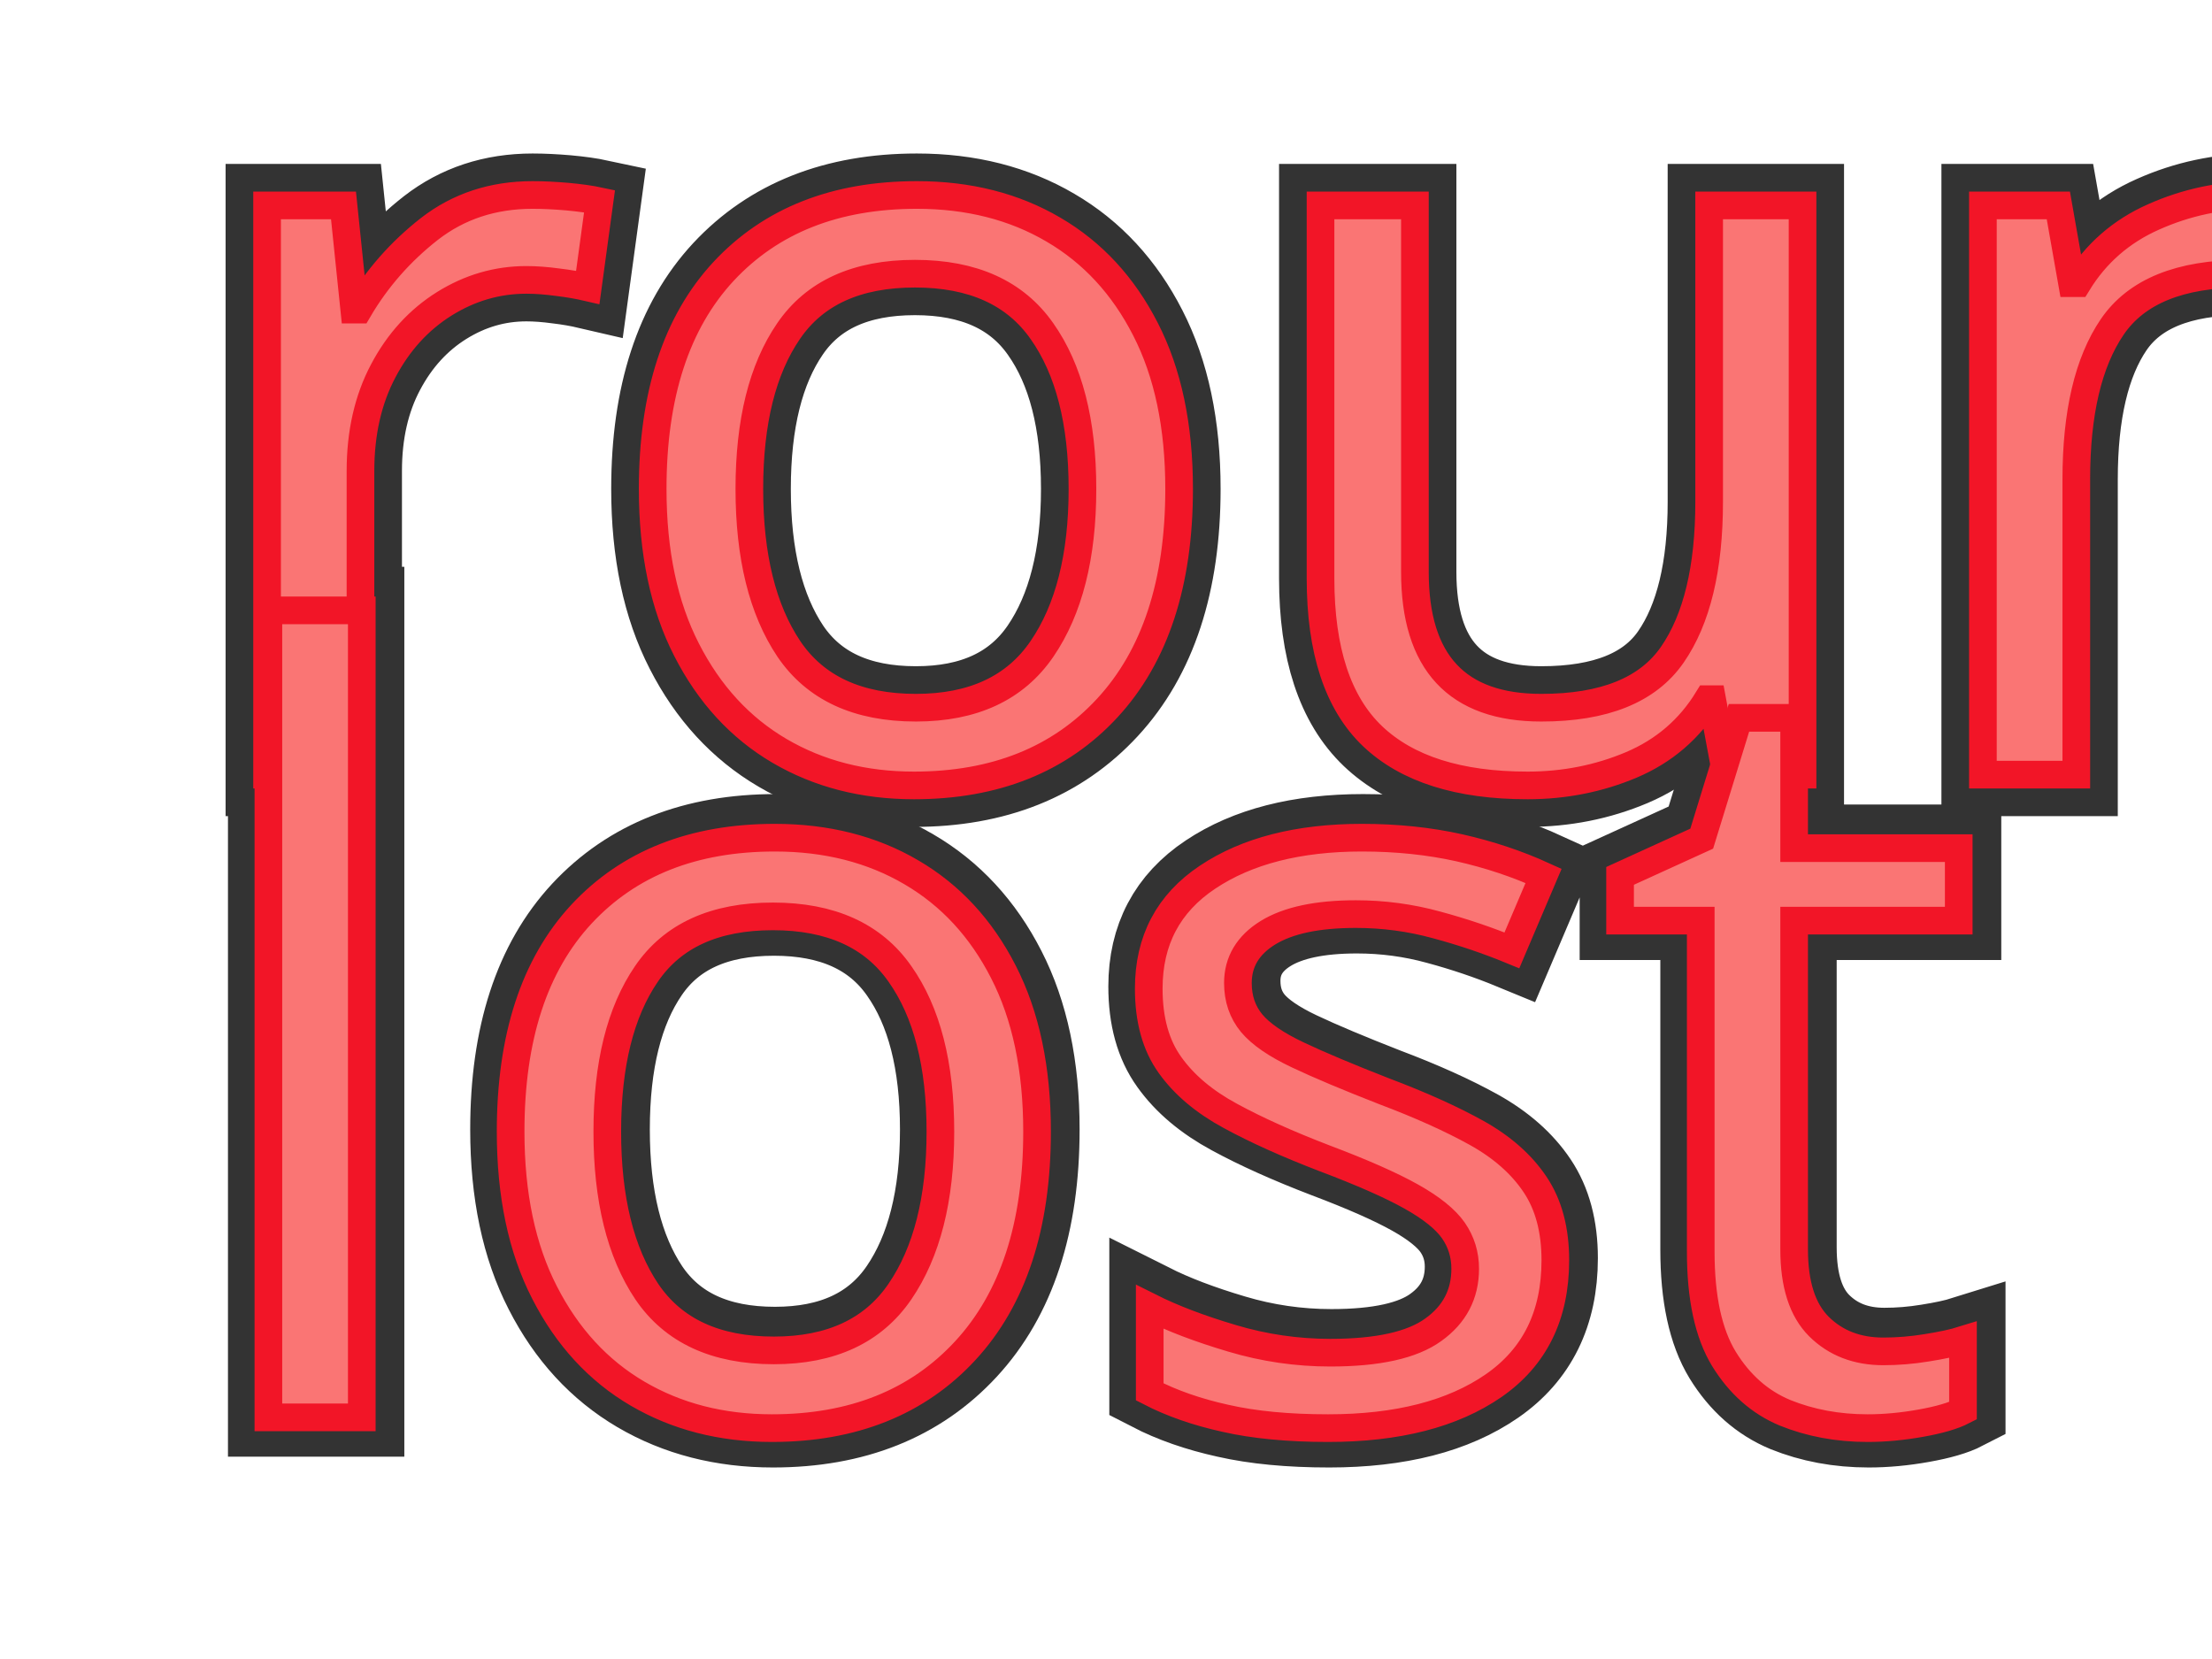
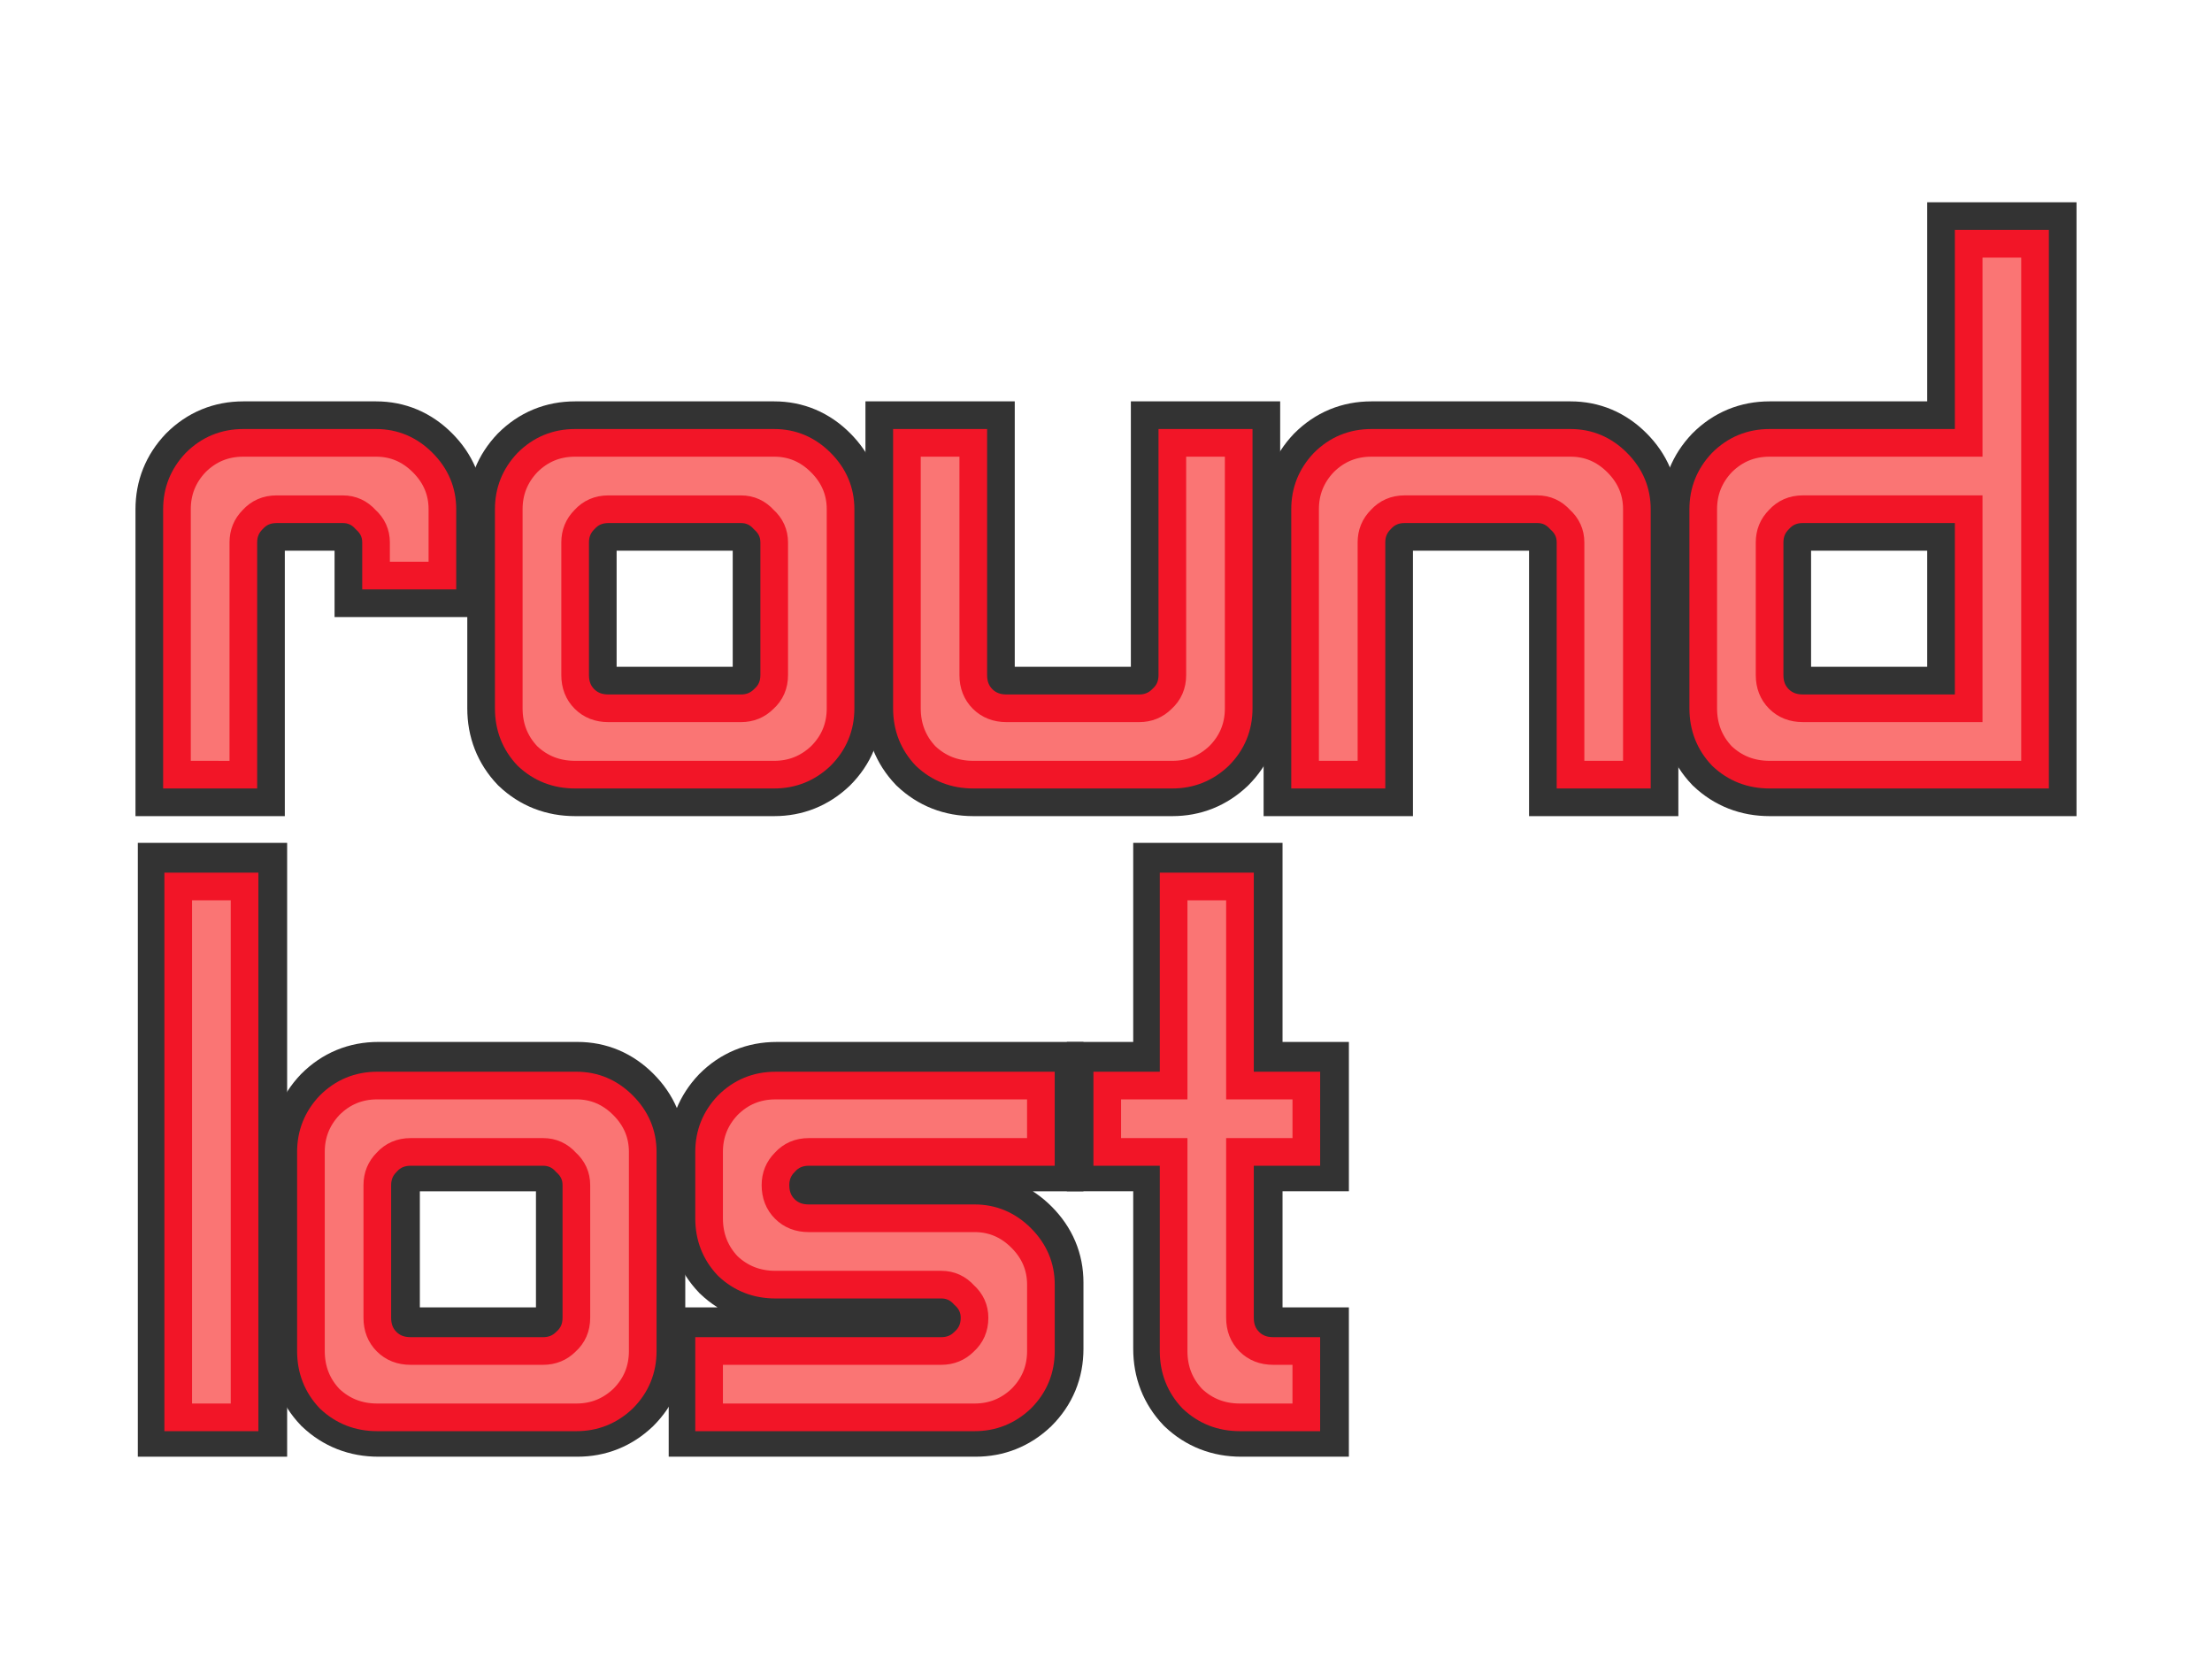
<svg xmlns="http://www.w3.org/2000/svg" width="400" height="300" viewBox="0 0 105.833 79.375" version="1.1" id="svg82026">
  <defs id="defs82023" />
  <g id="layer1" transform="translate(-37.52124,-55.50325)">
-     <g id="g837" transform="translate(2.916667,4.687493)">
-       <text xml:space="preserve" style="font-size:50.8px;line-height:1.25;font-family:'Neon Nanoborg';-inkscape-font-specification:'Neon Nanoborg';fill:#90ff64;fill-opacity:1;stroke:#333333;stroke-width:3.969;stroke-miterlimit:4;stroke-dasharray:none;stroke-opacity:1" x="43.071" y="87.879" id="text86731">
-         <tspan style="font-size:50.8px;fill:#90ff64;fill-opacity:1;stroke:#333333;stroke-width:3.969;stroke-miterlimit:4;stroke-dasharray:none;stroke-opacity:1" x="43.071" y="87.879" id="tspan86733">round</tspan>
-       </text>
-       <text xml:space="preserve" style="font-size:50.8px;line-height:1.25;font-family:'Neon Nanoborg';-inkscape-font-specification:'Neon Nanoborg';display:inline;fill:#90ff64;fill-opacity:1;stroke:#333333;stroke-width:3.969;stroke-miterlimit:4;stroke-dasharray:none;stroke-opacity:1" x="43.183" y="118.527" id="text87465">
-         <tspan id="tspan87463" style="font-size:50.8px;fill:#90ff64;fill-opacity:1;stroke:#333333;stroke-width:3.969;stroke-miterlimit:4;stroke-dasharray:none;stroke-opacity:1" x="43.183" y="118.527">lost</tspan>
-       </text>
-       <text xml:space="preserve" style="font-size:50.8px;line-height:1.25;font-family:'Neon Nanoborg';-inkscape-font-specification:'Neon Nanoborg';fill:#fa7574;fill-opacity:1;stroke:#f21527;stroke-width:1.323;stroke-miterlimit:4;stroke-dasharray:none;stroke-opacity:1" x="43.071" y="87.879" id="text97427">
-         <tspan style="font-size:50.8px;fill:#fa7574;fill-opacity:1;stroke:#f21527;stroke-width:1.323;stroke-miterlimit:4;stroke-dasharray:none;stroke-opacity:1" x="43.071" y="87.879" id="tspan97425">round</tspan>
-       </text>
-       <text xml:space="preserve" style="font-size:50.8px;line-height:1.25;font-family:'Neon Nanoborg';-inkscape-font-specification:'Neon Nanoborg';fill:#fa7574;fill-opacity:1;stroke:#f21527;stroke-width:1.323;stroke-miterlimit:4;stroke-dasharray:none;stroke-opacity:1" x="43.131" y="118.629" id="text97431">
-         <tspan id="tspan97429" style="font-size:50.8px;fill:#fa7574;fill-opacity:1;stroke:#f21527;stroke-width:1.323;stroke-miterlimit:4;stroke-dasharray:none;stroke-opacity:1" x="43.131" y="118.629">lost</tspan>
-       </text>
+     <g id="g911">
+       <g id="g837" transform="translate(2.916667,4.687493)">
+         <g aria-label="round" id="text86731" style="font-size:50.8px;line-height:1.25;font-family:'Neon Nanoborg';-inkscape-font-specification:'Neon Nanoborg';fill:#90ff64;stroke:#333333;stroke-width:3.969">
+           <path d="m 43.071,87.879 v -12.7 q 0,-1.29 0.893,-2.232 0.943,-0.943 2.282,-0.943 h 6.35 q 1.29,0 2.232,0.943 0.943,0.943 0.943,2.232 v 3.175 h -3.175 v -1.587 q 0,-0.645 -0.496,-1.091 -0.446,-0.496 -1.091,-0.496 h -3.175 q -0.695,0 -1.141,0.496 -0.446,0.446 -0.446,1.091 v 11.113 z" id="path830" />
+           <path d="m 70.059,84.704 q 0.645,0 1.091,-0.446 0.496,-0.446 0.496,-1.141 v -6.35 q 0,-0.645 -0.496,-1.091 -0.446,-0.496 -1.091,-0.496 h -6.35 q -0.695,0 -1.141,0.496 -0.446,0.446 -0.446,1.091 v 6.35 q 0,0.695 0.446,1.141 0.446,0.446 1.141,0.446 z m -7.938,3.175 q -1.339,0 -2.282,-0.893 -0.893,-0.943 -0.893,-2.282 v -9.525 q 0,-1.29 0.893,-2.232 0.943,-0.943 2.282,-0.943 h 9.525 q 1.29,0 2.232,0.943 0.943,0.943 0.943,2.232 v 9.525 q 0,1.339 -0.943,2.282 -0.943,0.893 -2.232,0.893 z" id="path832" />
+           <path d="m 81.171,87.879 q -1.339,0 -2.282,-0.893 -0.893,-0.943 -0.893,-2.282 v -12.7 h 3.175 v 11.113 q 0,0.695 0.446,1.141 0.446,0.446 1.141,0.446 h 6.35 q 0.645,0 1.091,-0.446 0.496,-0.446 0.496,-1.141 v -11.113 h 3.175 v 12.7 q 0,1.339 -0.943,2.282 -0.943,0.893 -2.232,0.893 z" id="path834" />
+           <path d="m 97.046,87.879 v -12.7 q 0,-1.29 0.893,-2.232 0.943,-0.943 2.282,-0.943 h 9.525 q 1.29,0 2.232,0.943 0.943,0.943 0.943,2.232 v 12.7 h -3.175 v -11.113 q 0,-0.645 -0.496,-1.091 -0.446,-0.496 -1.091,-0.496 h -6.35 q -0.695,0 -1.141,0.496 -0.446,0.446 -0.446,1.091 v 11.113 z" id="path836" />
+           <path d="m 128.796,84.704 v -9.525 h -7.938 q -0.695,0 -1.141,0.496 -0.446,0.446 -0.446,1.091 v 6.35 q 0,0.695 0.446,1.141 0.446,0.446 1.141,0.446 z m -9.525,3.175 q -1.339,0 -2.282,-0.893 -0.893,-0.943 -0.893,-2.282 v -9.525 q 0,-1.29 0.893,-2.232 0.943,-0.943 2.282,-0.943 h 9.525 v -9.525 h 3.175 v 25.4 z" id="path838" />
+         </g>
+         <g aria-label="lost" id="text87465" style="font-size:50.8px;line-height:1.25;font-family:'Neon Nanoborg';-inkscape-font-specification:'Neon Nanoborg';display:inline;fill:#90ff64;stroke:#333333;stroke-width:3.969">
+           <path d="M 43.183,118.527 V 93.127 h 3.175 v 25.4 z" id="path841" />
+           <path d="m 60.645,115.352 q 0.645,0 1.091,-0.446 0.496,-0.446 0.496,-1.141 v -6.35 q 0,-0.645 -0.496,-1.091 -0.446,-0.496 -1.091,-0.496 h -6.35 q -0.695,0 -1.141,0.496 -0.446,0.446 -0.446,1.091 v 6.35 q 0,0.695 0.446,1.141 0.446,0.446 1.141,0.446 z m -7.938,3.175 q -1.339,0 -2.282,-0.893 -0.893,-0.943 -0.893,-2.282 v -9.525 q 0,-1.29 0.893,-2.232 0.943,-0.943 2.282,-0.943 h 9.525 q 1.29,0 2.232,0.943 0.943,0.943 0.943,2.232 v 9.525 q 0,1.339 -0.943,2.282 -0.943,0.893 -2.232,0.893 z" id="path843" />
+           <path d="m 68.583,118.527 v -3.175 h 11.113 q 0.645,0 1.091,-0.446 0.496,-0.446 0.496,-1.141 0,-0.645 -0.496,-1.091 -0.446,-0.496 -1.091,-0.496 h -7.938 q -1.339,0 -2.282,-0.893 -0.893,-0.943 -0.893,-2.282 v -3.175 q 0,-1.29 0.893,-2.232 0.943,-0.943 2.282,-0.943 h 12.7 v 3.175 h -11.113 q -0.695,0 -1.141,0.496 -0.446,0.446 -0.446,1.091 0,0.695 0.446,1.141 0.446,0.446 1.141,0.446 h 7.938 q 1.29,0 2.232,0.943 0.943,0.943 0.943,2.232 v 3.175 q 0,1.339 -0.943,2.282 -0.943,0.893 -2.232,0.893 z" id="path845" />
+           <path d="m 93.983,118.527 q -1.339,0 -2.282,-0.893 -0.893,-0.943 -0.893,-2.282 v -9.525 h -3.175 v -3.175 h 3.175 v -9.525 h 3.175 v 9.525 h 3.175 v 3.175 h -3.175 v 7.938 q 0,0.695 0.446,1.141 0.446,0.446 1.141,0.446 h 1.587 v 3.175 z" id="path847" />
+         </g>
+         <g aria-label="round" id="text97427" style="font-size:50.8px;line-height:1.25;font-family:'Neon Nanoborg';-inkscape-font-specification:'Neon Nanoborg';fill:#fa7574;stroke:#f21527;stroke-width:1.323">
+           <path d="m 43.071,87.879 v -12.7 q 0,-1.29 0.893,-2.232 0.943,-0.943 2.282,-0.943 h 6.35 q 1.29,0 2.232,0.943 0.943,0.943 0.943,2.232 v 3.175 h -3.175 v -1.587 q 0,-0.645 -0.496,-1.091 -0.446,-0.496 -1.091,-0.496 h -3.175 q -0.695,0 -1.141,0.496 -0.446,0.446 -0.446,1.091 v 11.113 z" id="path850" />
+           <path d="m 70.059,84.704 q 0.645,0 1.091,-0.446 0.496,-0.446 0.496,-1.141 v -6.35 q 0,-0.645 -0.496,-1.091 -0.446,-0.496 -1.091,-0.496 h -6.35 q -0.695,0 -1.141,0.496 -0.446,0.446 -0.446,1.091 v 6.35 q 0,0.695 0.446,1.141 0.446,0.446 1.141,0.446 z m -7.938,3.175 q -1.339,0 -2.282,-0.893 -0.893,-0.943 -0.893,-2.282 v -9.525 q 0,-1.29 0.893,-2.232 0.943,-0.943 2.282,-0.943 h 9.525 q 1.29,0 2.232,0.943 0.943,0.943 0.943,2.232 v 9.525 q 0,1.339 -0.943,2.282 -0.943,0.893 -2.232,0.893 z" id="path852" />
+           <path d="m 81.171,87.879 q -1.339,0 -2.282,-0.893 -0.893,-0.943 -0.893,-2.282 v -12.7 h 3.175 v 11.113 q 0,0.695 0.446,1.141 0.446,0.446 1.141,0.446 h 6.35 q 0.645,0 1.091,-0.446 0.496,-0.446 0.496,-1.141 v -11.113 h 3.175 v 12.7 q 0,1.339 -0.943,2.282 -0.943,0.893 -2.232,0.893 z" id="path854" />
+           <path d="m 97.046,87.879 v -12.7 q 0,-1.29 0.893,-2.232 0.943,-0.943 2.282,-0.943 h 9.525 q 1.29,0 2.232,0.943 0.943,0.943 0.943,2.232 v 12.7 h -3.175 v -11.113 q 0,-0.645 -0.496,-1.091 -0.446,-0.496 -1.091,-0.496 h -6.35 q -0.695,0 -1.141,0.496 -0.446,0.446 -0.446,1.091 v 11.113 z" id="path856" />
+           <path d="m 128.796,84.704 v -9.525 h -7.938 q -0.695,0 -1.141,0.496 -0.446,0.446 -0.446,1.091 v 6.35 q 0,0.695 0.446,1.141 0.446,0.446 1.141,0.446 z m -9.525,3.175 q -1.339,0 -2.282,-0.893 -0.893,-0.943 -0.893,-2.282 v -9.525 q 0,-1.29 0.893,-2.232 0.943,-0.943 2.282,-0.943 h 9.525 v -9.525 h 3.175 v 25.4 z" id="path858" />
+         </g>
+         <g aria-label="lost" id="text97431" style="font-size:50.8px;line-height:1.25;font-family:'Neon Nanoborg';-inkscape-font-specification:'Neon Nanoborg';fill:#fa7574;stroke:#f21527;stroke-width:1.323">
+           <path d="M 43.131,118.629 V 93.229 h 3.175 v 25.4 z" id="path861" />
+           <path d="m 60.594,115.454 q 0.645,0 1.091,-0.446 0.496,-0.446 0.496,-1.141 v -6.35 q 0,-0.645 -0.496,-1.091 -0.446,-0.496 -1.091,-0.496 h -6.35 q -0.695,0 -1.141,0.496 -0.446,0.446 -0.446,1.091 v 6.35 q 0,0.695 0.446,1.141 0.446,0.446 1.141,0.446 z m -7.938,3.175 q -1.339,0 -2.282,-0.893 -0.893,-0.943 -0.893,-2.282 v -9.525 q 0,-1.29 0.893,-2.232 0.943,-0.943 2.282,-0.943 h 9.525 q 1.29,0 2.232,0.943 0.943,0.943 0.943,2.232 v 9.525 q 0,1.339 -0.943,2.282 -0.943,0.893 -2.232,0.893 z" id="path863" />
+           <path d="m 68.531,118.629 v -3.175 h 11.113 q 0.645,0 1.091,-0.446 0.496,-0.446 0.496,-1.141 0,-0.645 -0.496,-1.091 -0.446,-0.496 -1.091,-0.496 h -7.938 q -1.339,0 -2.282,-0.893 -0.893,-0.943 -0.893,-2.282 v -3.175 q 0,-1.29 0.893,-2.232 0.943,-0.943 2.282,-0.943 h 12.7 v 3.175 H 73.294 q -0.695,0 -1.141,0.496 -0.446,0.446 -0.446,1.091 0,0.695 0.446,1.141 0.446,0.446 1.141,0.446 h 7.938 q 1.29,0 2.232,0.943 0.943,0.943 0.943,2.232 v 3.175 q 0,1.339 -0.943,2.282 -0.943,0.893 -2.232,0.893 z" id="path865" />
+           <path d="m 93.931,118.629 q -1.339,0 -2.282,-0.893 -0.893,-0.943 -0.893,-2.282 v -9.525 h -3.175 v -3.175 h 3.175 v -9.525 h 3.175 v 9.525 h 3.175 v 3.175 h -3.175 v 7.938 q 0,0.695 0.446,1.141 0.446,0.446 1.141,0.446 h 1.587 v 3.175 z" id="path867" />
+         </g>
+       </g>
    </g>
  </g>
</svg>
